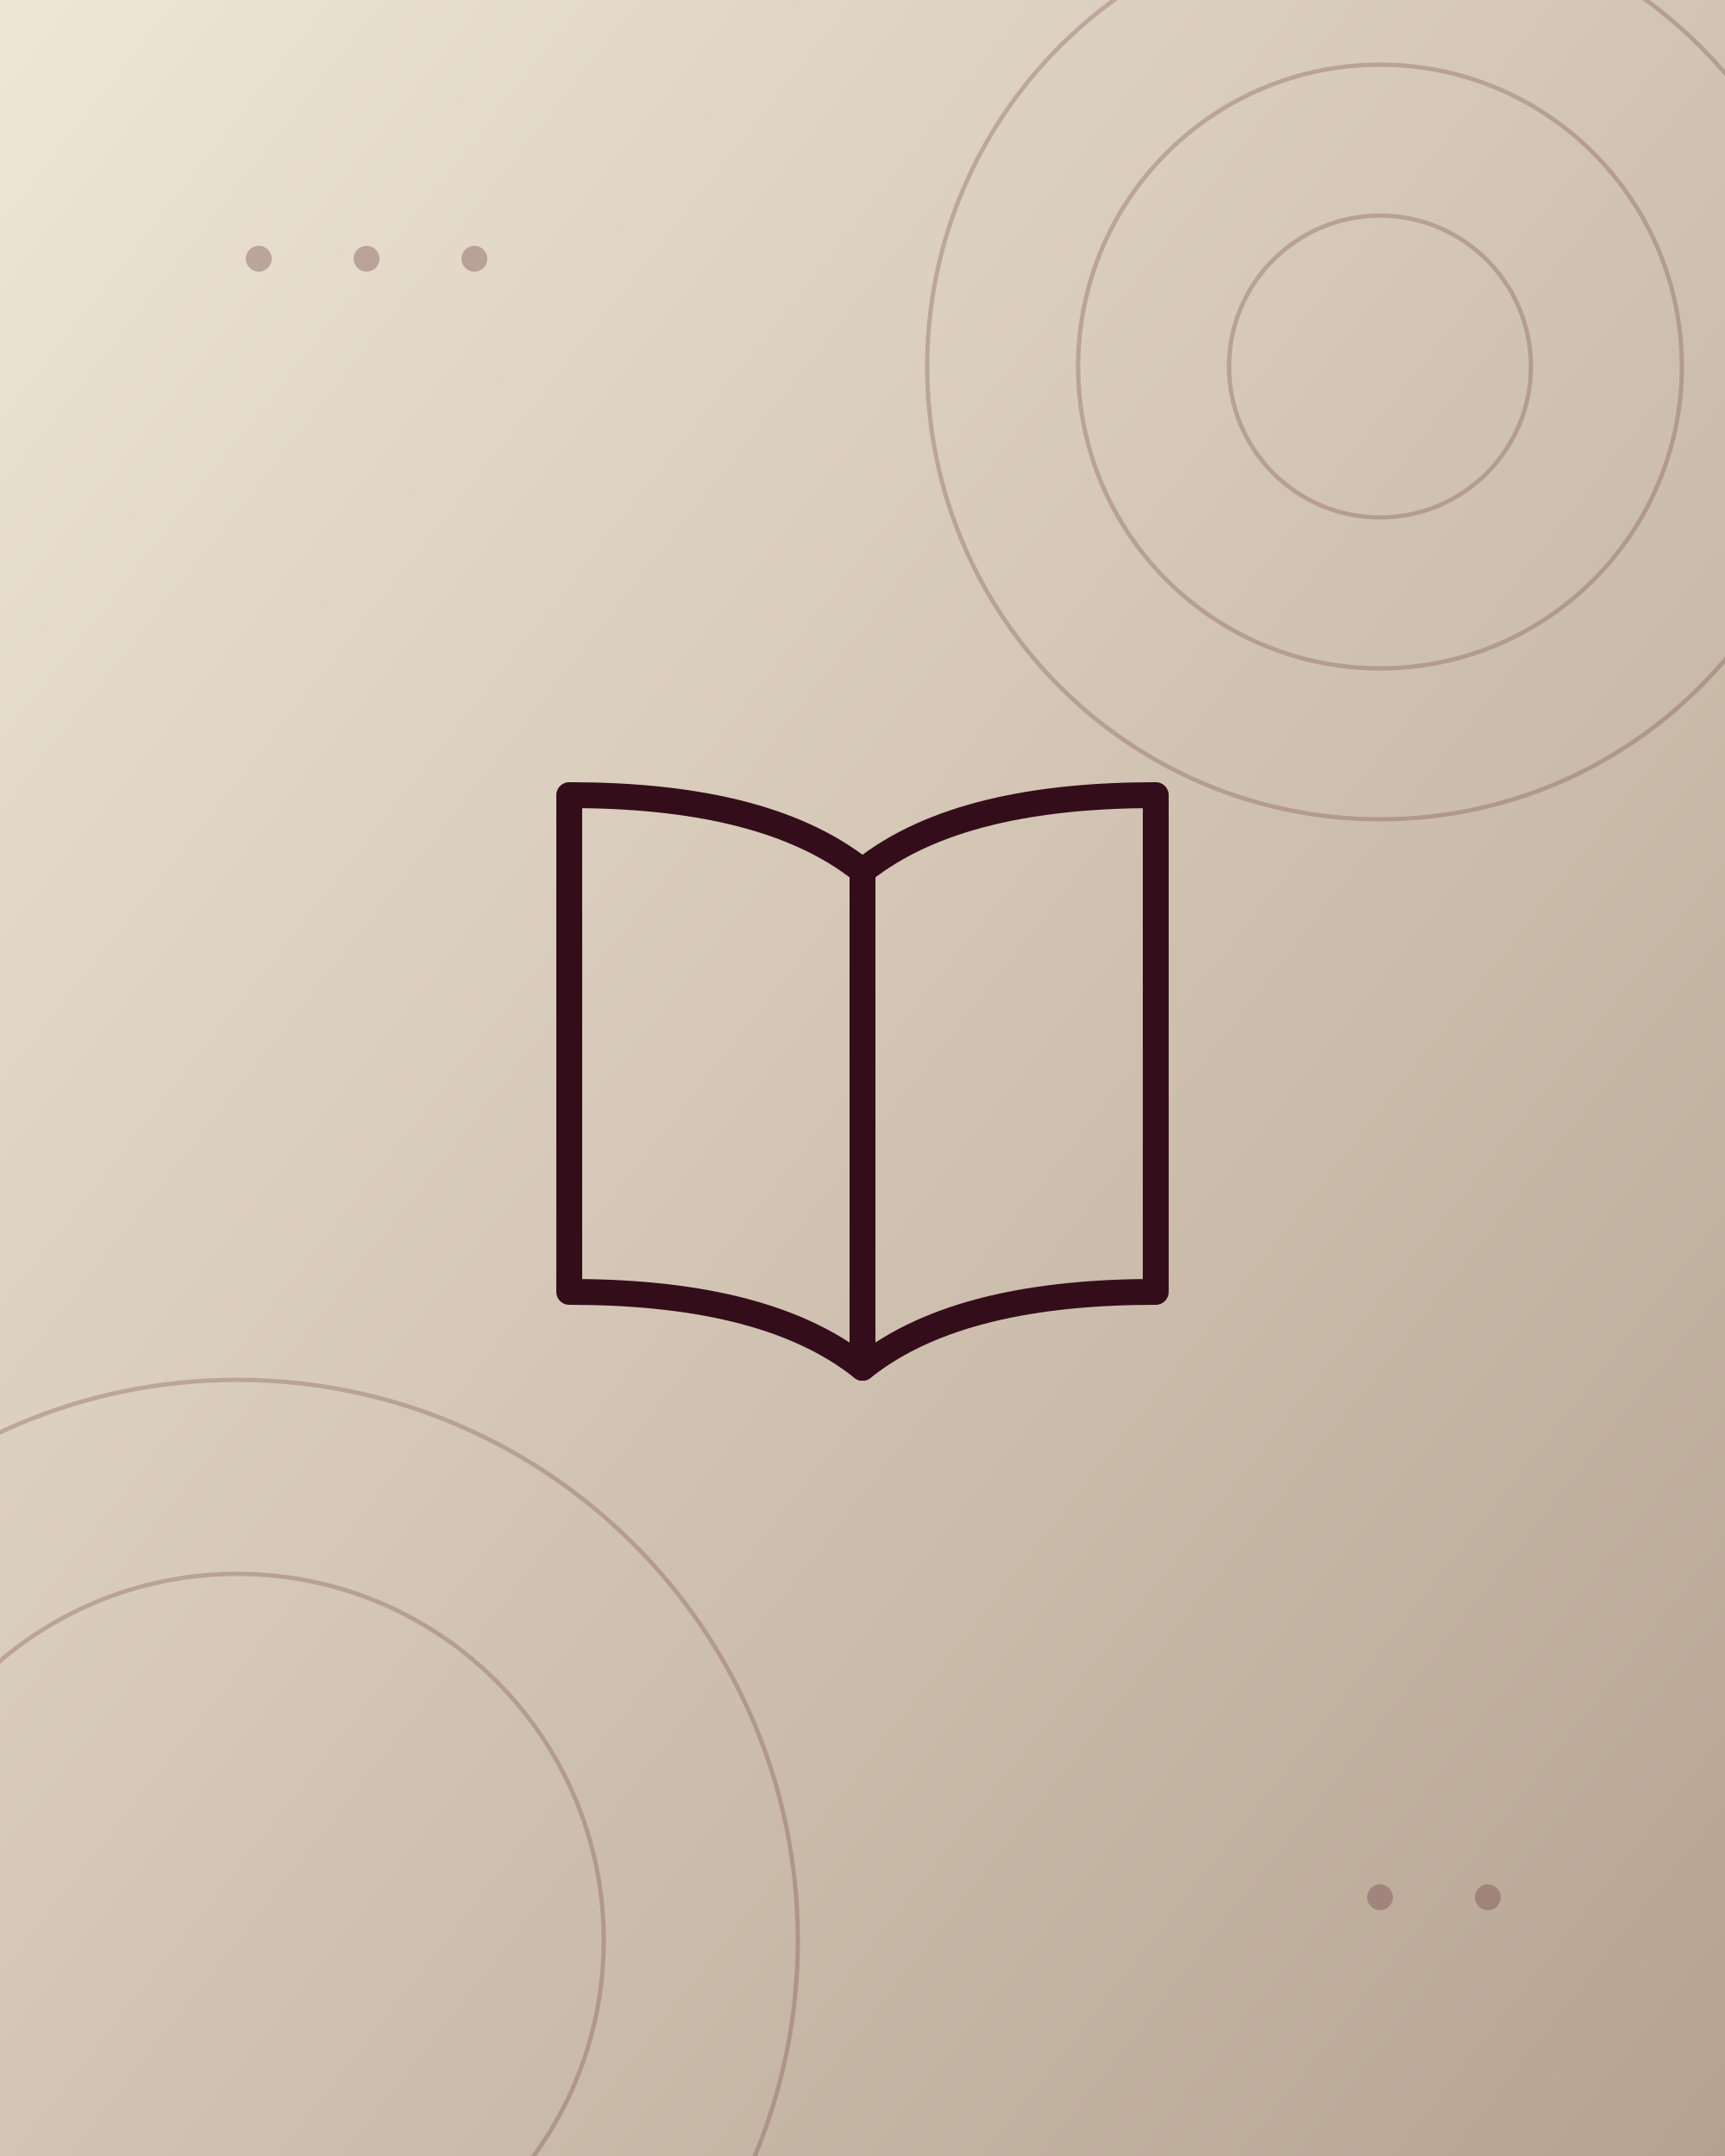
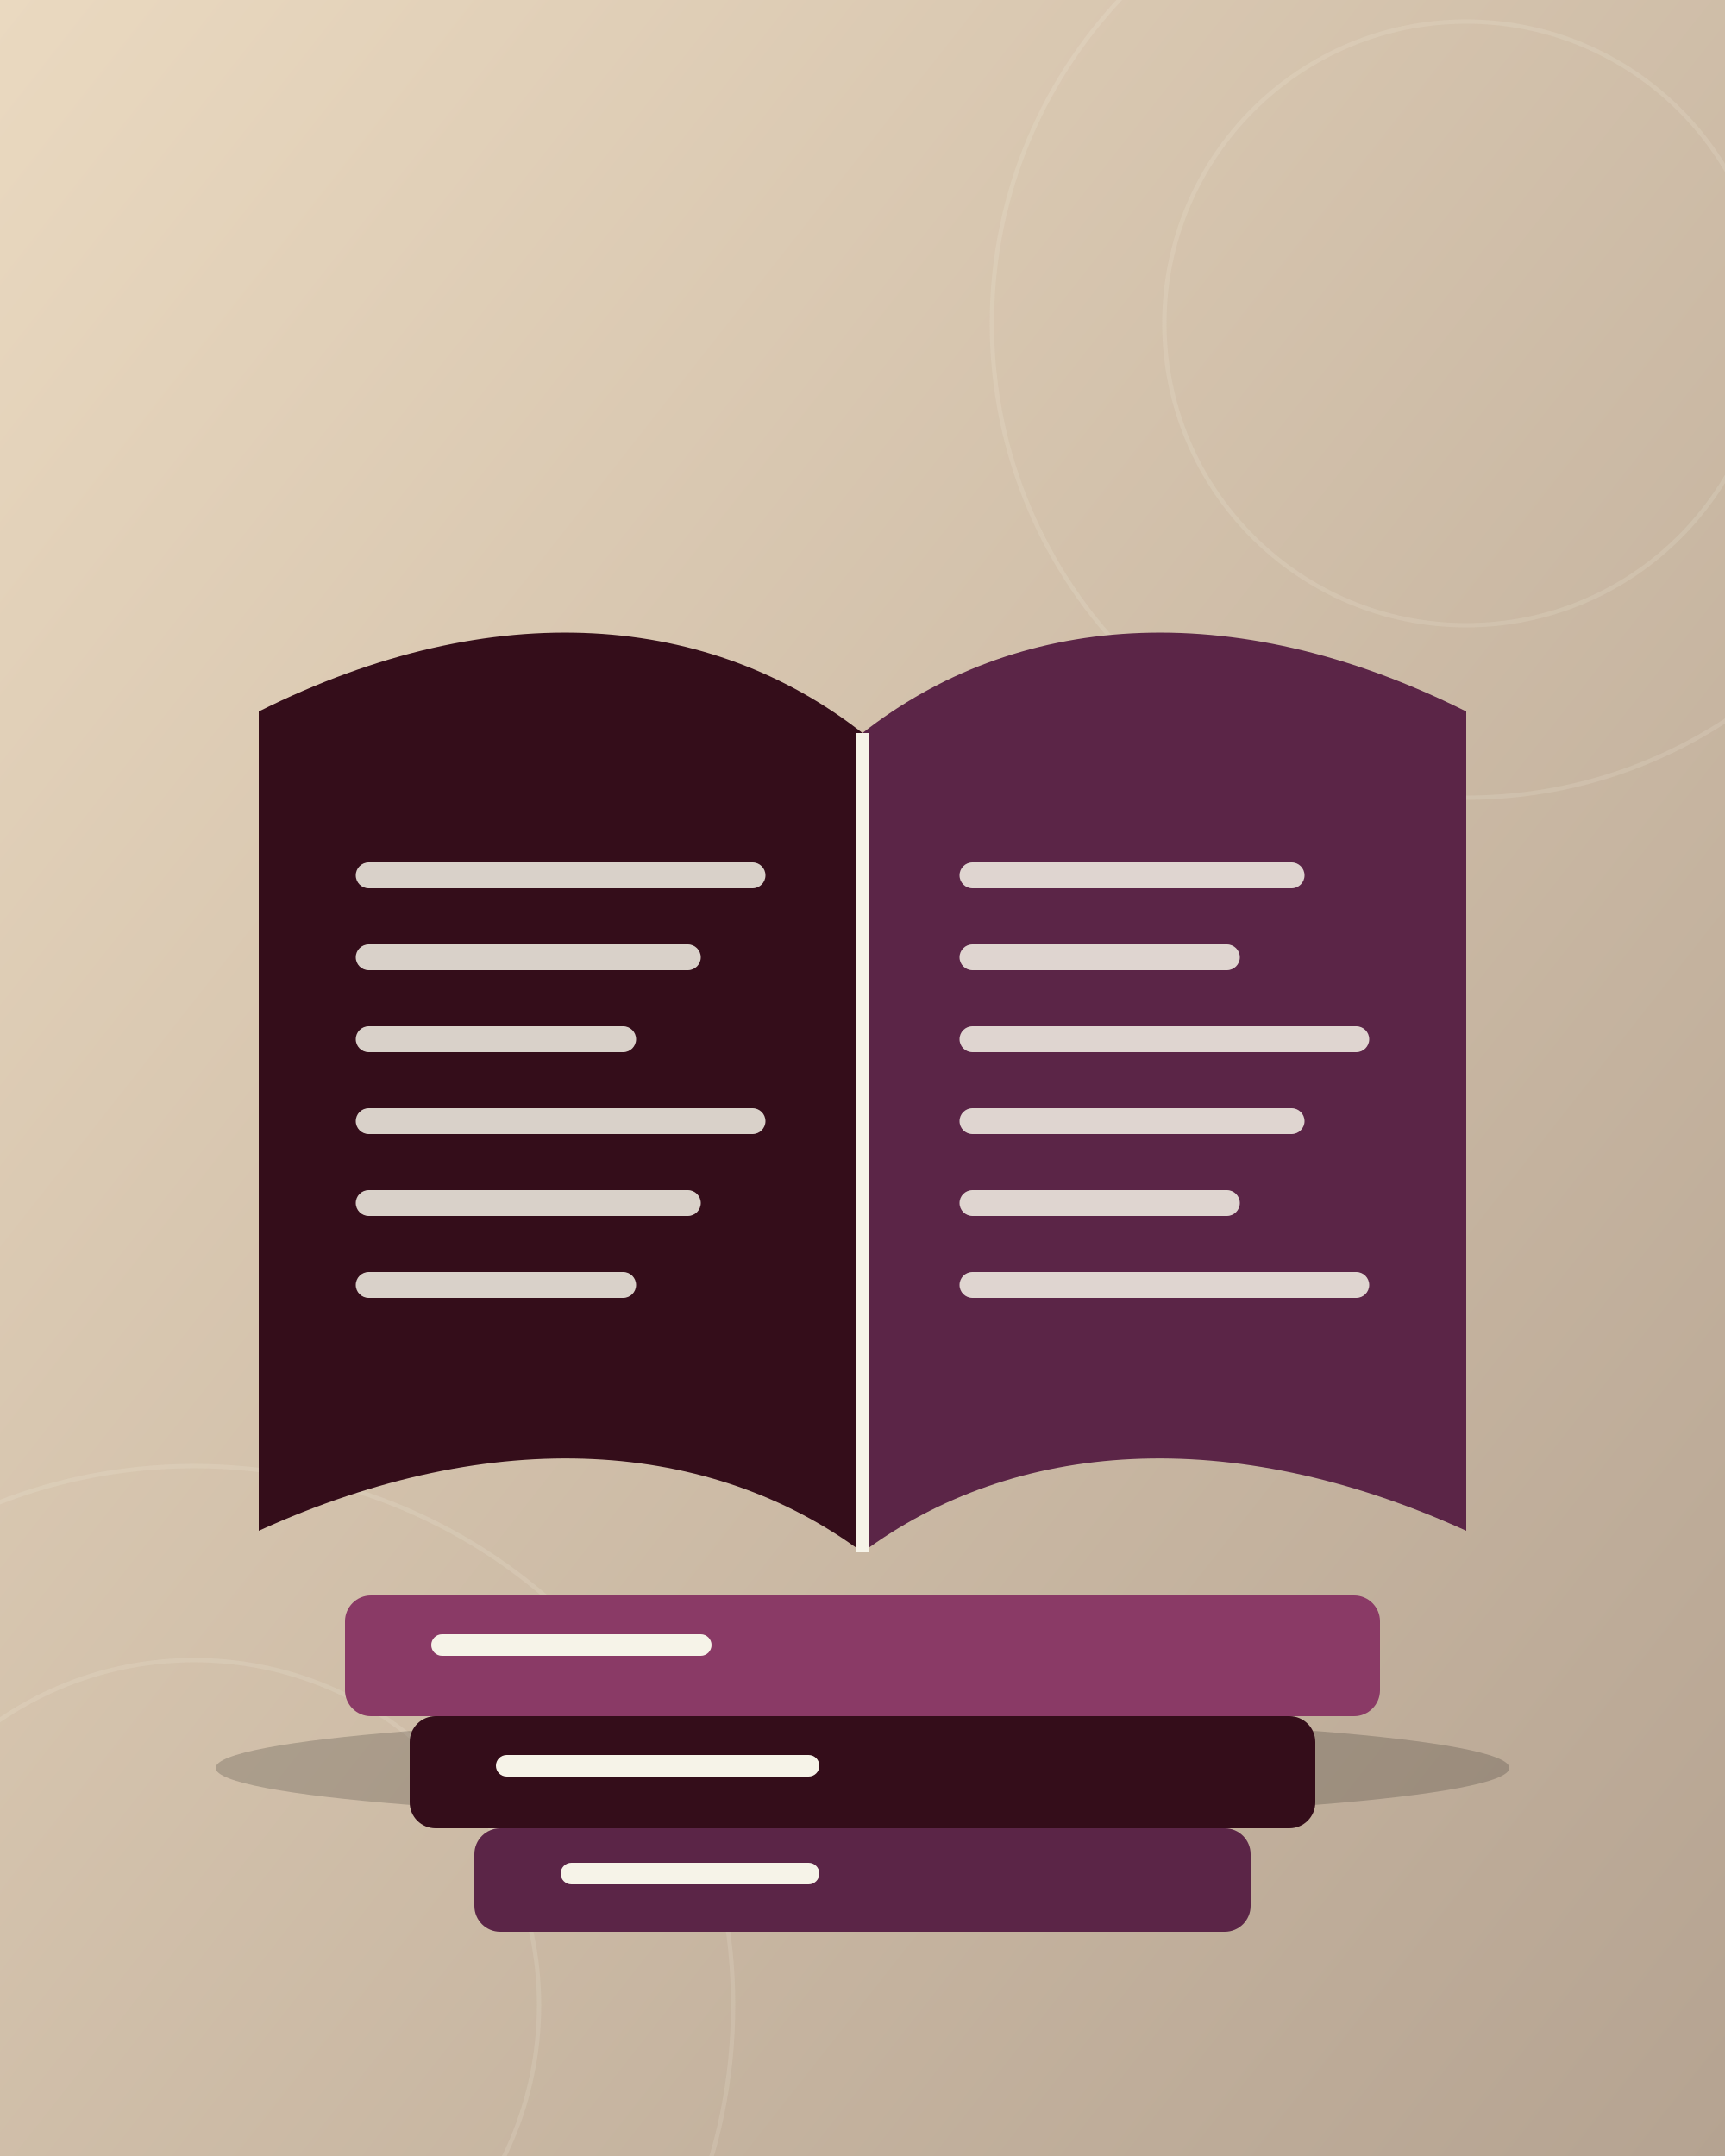
<svg xmlns="http://www.w3.org/2000/svg" viewBox="0 0 800 1000" preserveAspectRatio="xMidYMid slice">
  <defs>
    <linearGradient id="g" x1="0" y1="0" x2="1" y2="1">
-       <stop offset="0" stop-color="#EFE6D6" />
+       <stop offset="0" stop-color="#EAD9C0" />
      <stop offset="1" stop-color="#B5A391" />
+     </linearGradient>
+     <linearGradient id="s" x1="0" y1="0" x2="0" y2="1">
+       <stop offset="0" stop-color="#fff" stop-opacity=".16" />
+       <stop offset="1" stop-color="#fff" stop-opacity="0" />
    </linearGradient>
  </defs>
  <rect width="800" height="1000" fill="url(#g)" />
-   <g fill="none" stroke="#6B3A40" stroke-opacity=".28" stroke-width="2">
-     <circle cx="640" cy="170" r="210" />
-     <circle cx="640" cy="170" r="140" />
-     <circle cx="640" cy="170" r="70" />
-     <circle cx="110" cy="900" r="260" />
-     <circle cx="110" cy="900" r="170" />
+   <g fill="none" stroke="#F6F3E8" stroke-opacity=".14" stroke-width="2">
+     <circle cx="680" cy="150" r="220" />
+     <circle cx="680" cy="150" r="140" />
+     <circle cx="90" cy="930" r="250" />
+     <circle cx="90" cy="930" r="160" />
  </g>
-   <g fill="#6B3A40" fill-opacity=".35">
-     <circle cx="120" cy="120" r="6" />
-     <circle cx="170" cy="120" r="6" />
-     <circle cx="220" cy="120" r="6" />
-     <circle cx="690" cy="880" r="6" />
-     <circle cx="640" cy="880" r="6" />
+   <ellipse cx="400" cy="820" rx="300" ry="24" fill="#000" opacity=".18" />
+   <path d="M120 330c110-55 210-45 280 10v380c-70-52-170-60-280-10z" fill="#340D1A" />
+   <path d="M680 330c-110-55-210-45-280 10v380c70-52 170-60 280-10z" fill="#5B2547" />
+   <path d="M400 340v380" stroke="#F6F3E8" stroke-width="6" />
+   <g fill="#F6F3E8" opacity=".85">
+     <rect x="165" y="400" width="190" height="12" rx="6" />
+     <rect x="165" y="438" width="160" height="12" rx="6" />
+     <rect x="165" y="476" width="130" height="12" rx="6" />
+     <rect x="165" y="514" width="190" height="12" rx="6" />
+     <rect x="165" y="552" width="160" height="12" rx="6" />
+     <rect x="165" y="590" width="130" height="12" rx="6" />
  </g>
-   <g transform="translate(400 500) scale(16) translate(-12 -12)" fill="none" stroke="#340D1A" stroke-width=".75" stroke-linecap="round" stroke-linejoin="round">
-     <path d="M12 6c-2-1.6-5-2.2-8.5-2.2v14.4c3.5 0 6.5.6 8.5 2.2 2-1.6 5-2.2 8.5-2.2V3.8C17 3.8 14 4.4 12 6z" />
-     <path d="M12 6v14.4" />
+   <g fill="#F6F3E8" opacity=".85">
+     <rect x="445" y="400" width="160" height="12" rx="6" />
+     <rect x="445" y="438" width="130" height="12" rx="6" />
+     <rect x="445" y="476" width="190" height="12" rx="6" />
+     <rect x="445" y="514" width="160" height="12" rx="6" />
+     <rect x="445" y="552" width="130" height="12" rx="6" />
+     <rect x="445" y="590" width="190" height="12" rx="6" />
  </g>
+   <rect x="160" y="740" width="480" height="56" rx="12" fill="#8A3A66" />
+   <rect x="190" y="796" width="420" height="52" rx="12" fill="#340D1A" />
+   <rect x="220" y="848" width="360" height="48" rx="12" fill="#5B2547" />
+   <rect x="200" y="758" width="130" height="10" rx="5" fill="#F6F3E8" />
+   <rect x="230" y="814" width="150" height="10" rx="5" fill="#F6F3E8" />
+   <rect x="260" y="864" width="120" height="10" rx="5" fill="#F6F3E8" />
</svg>
